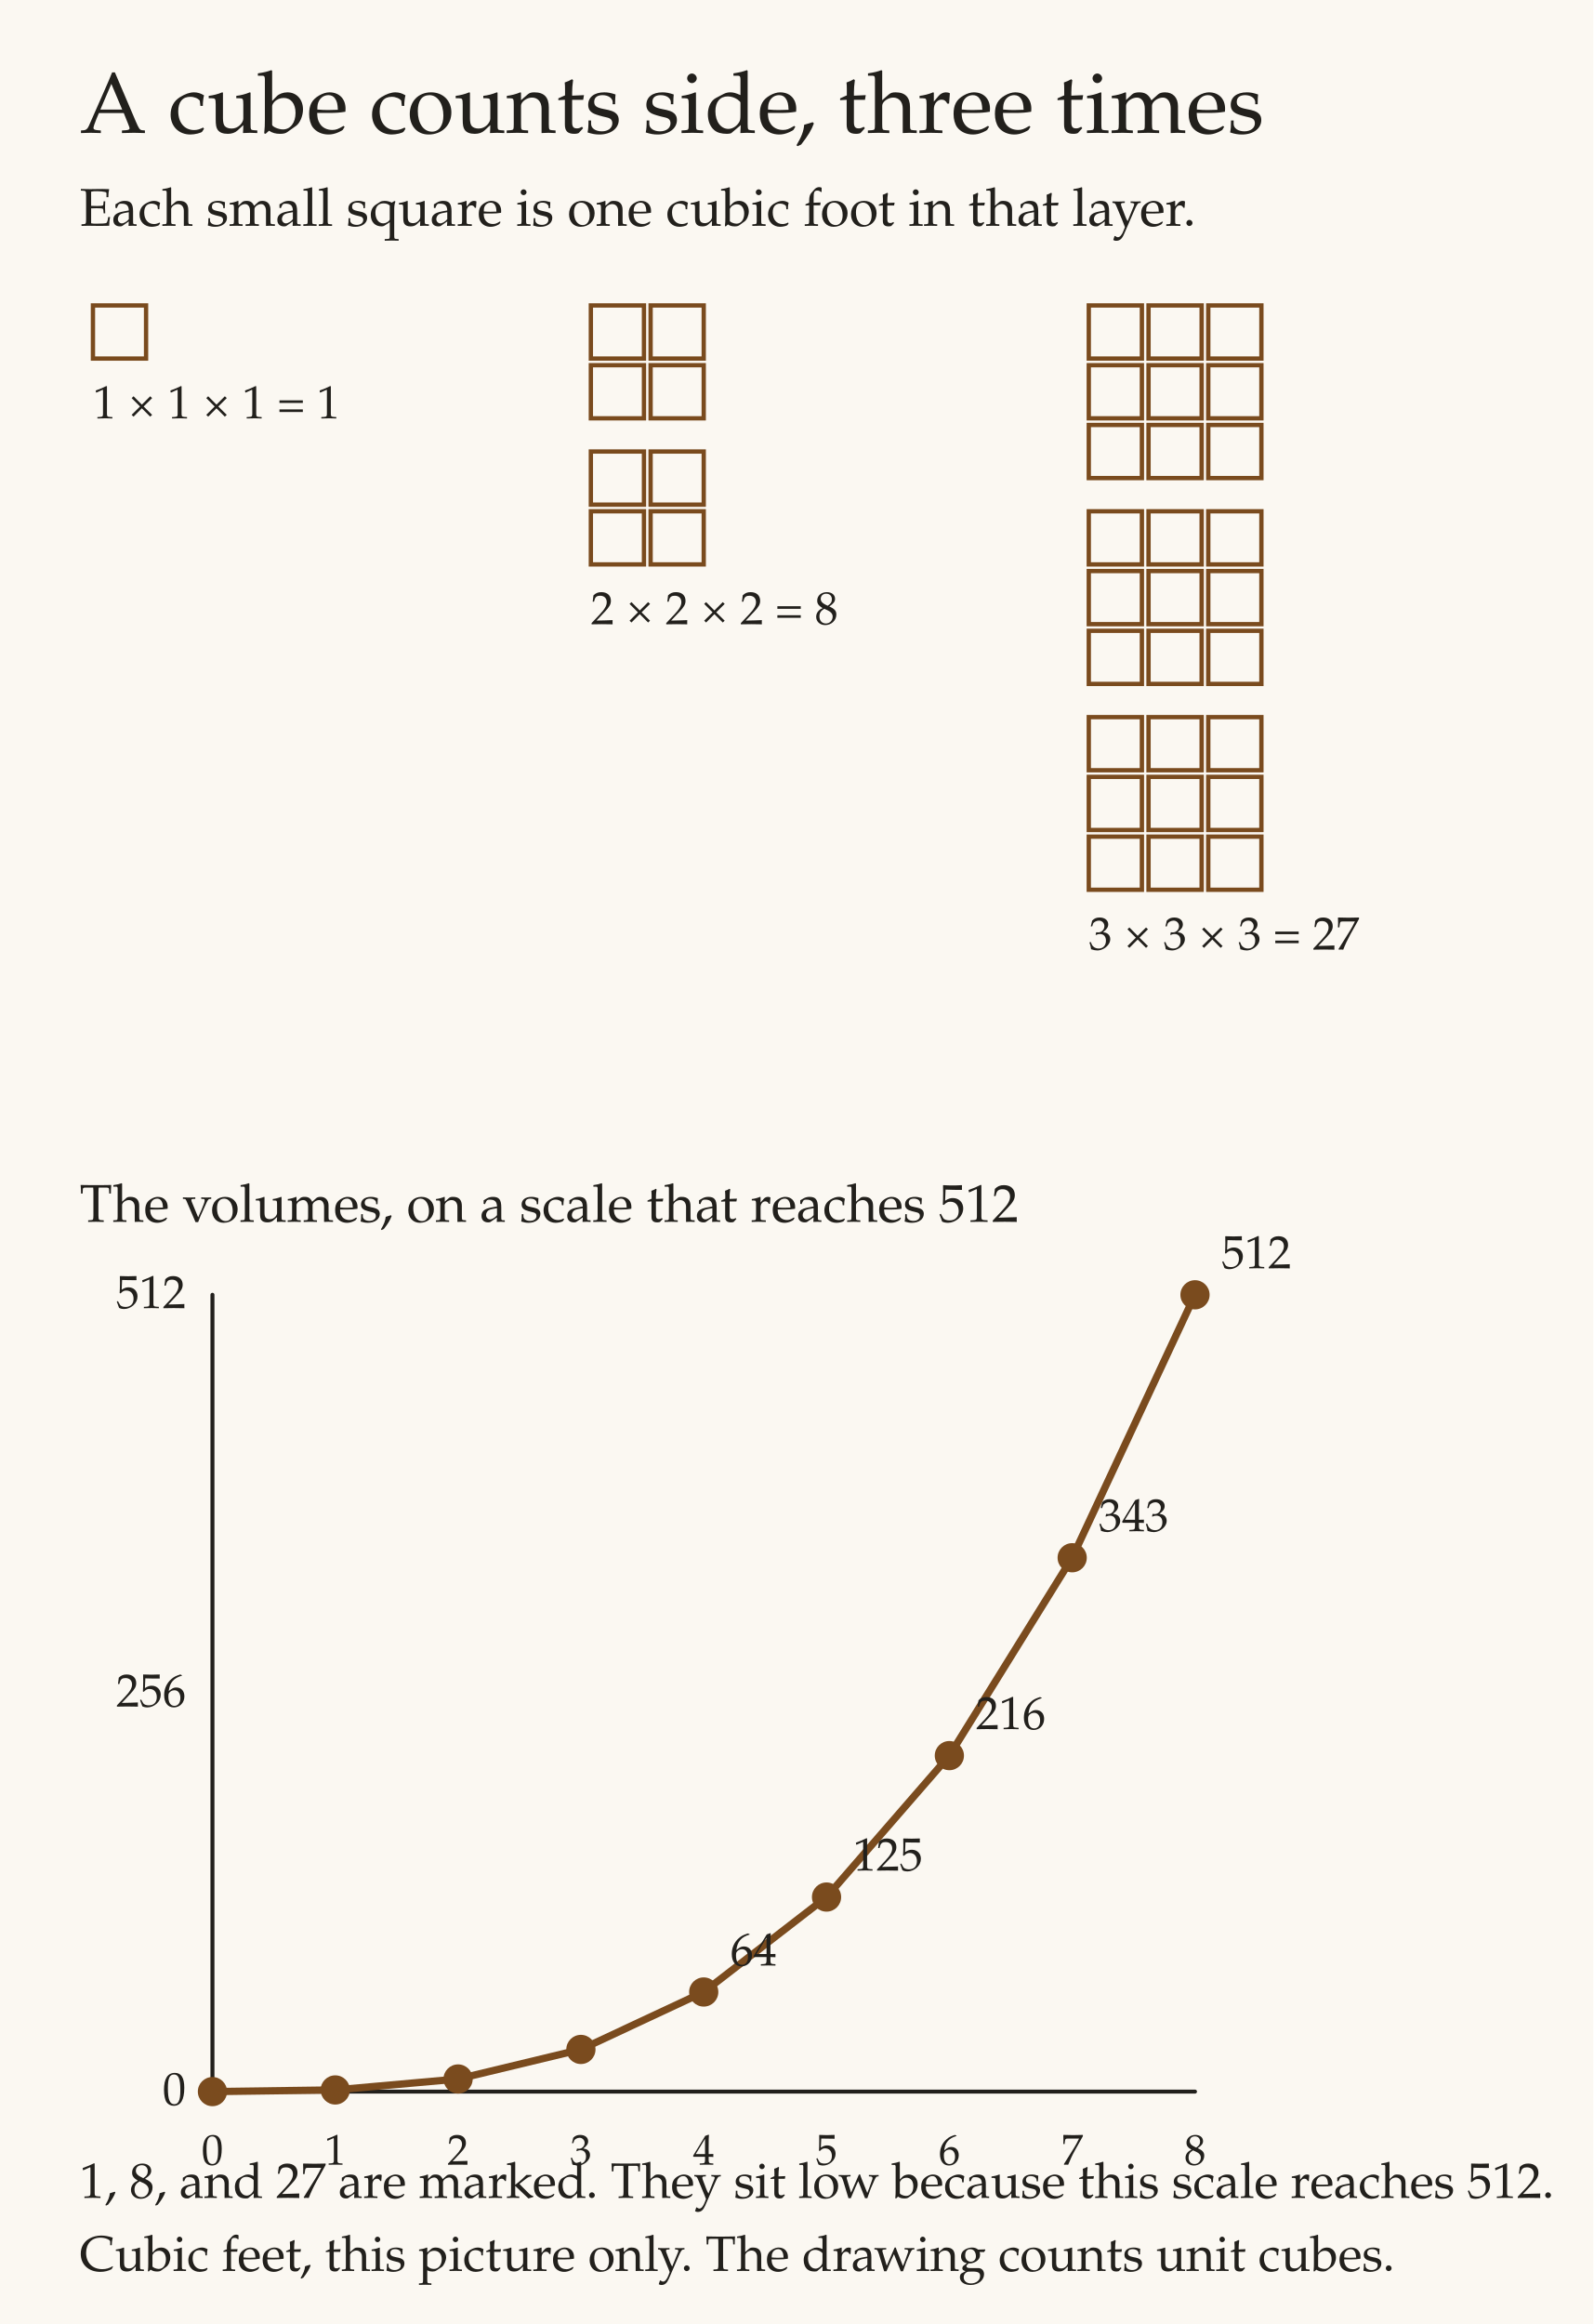
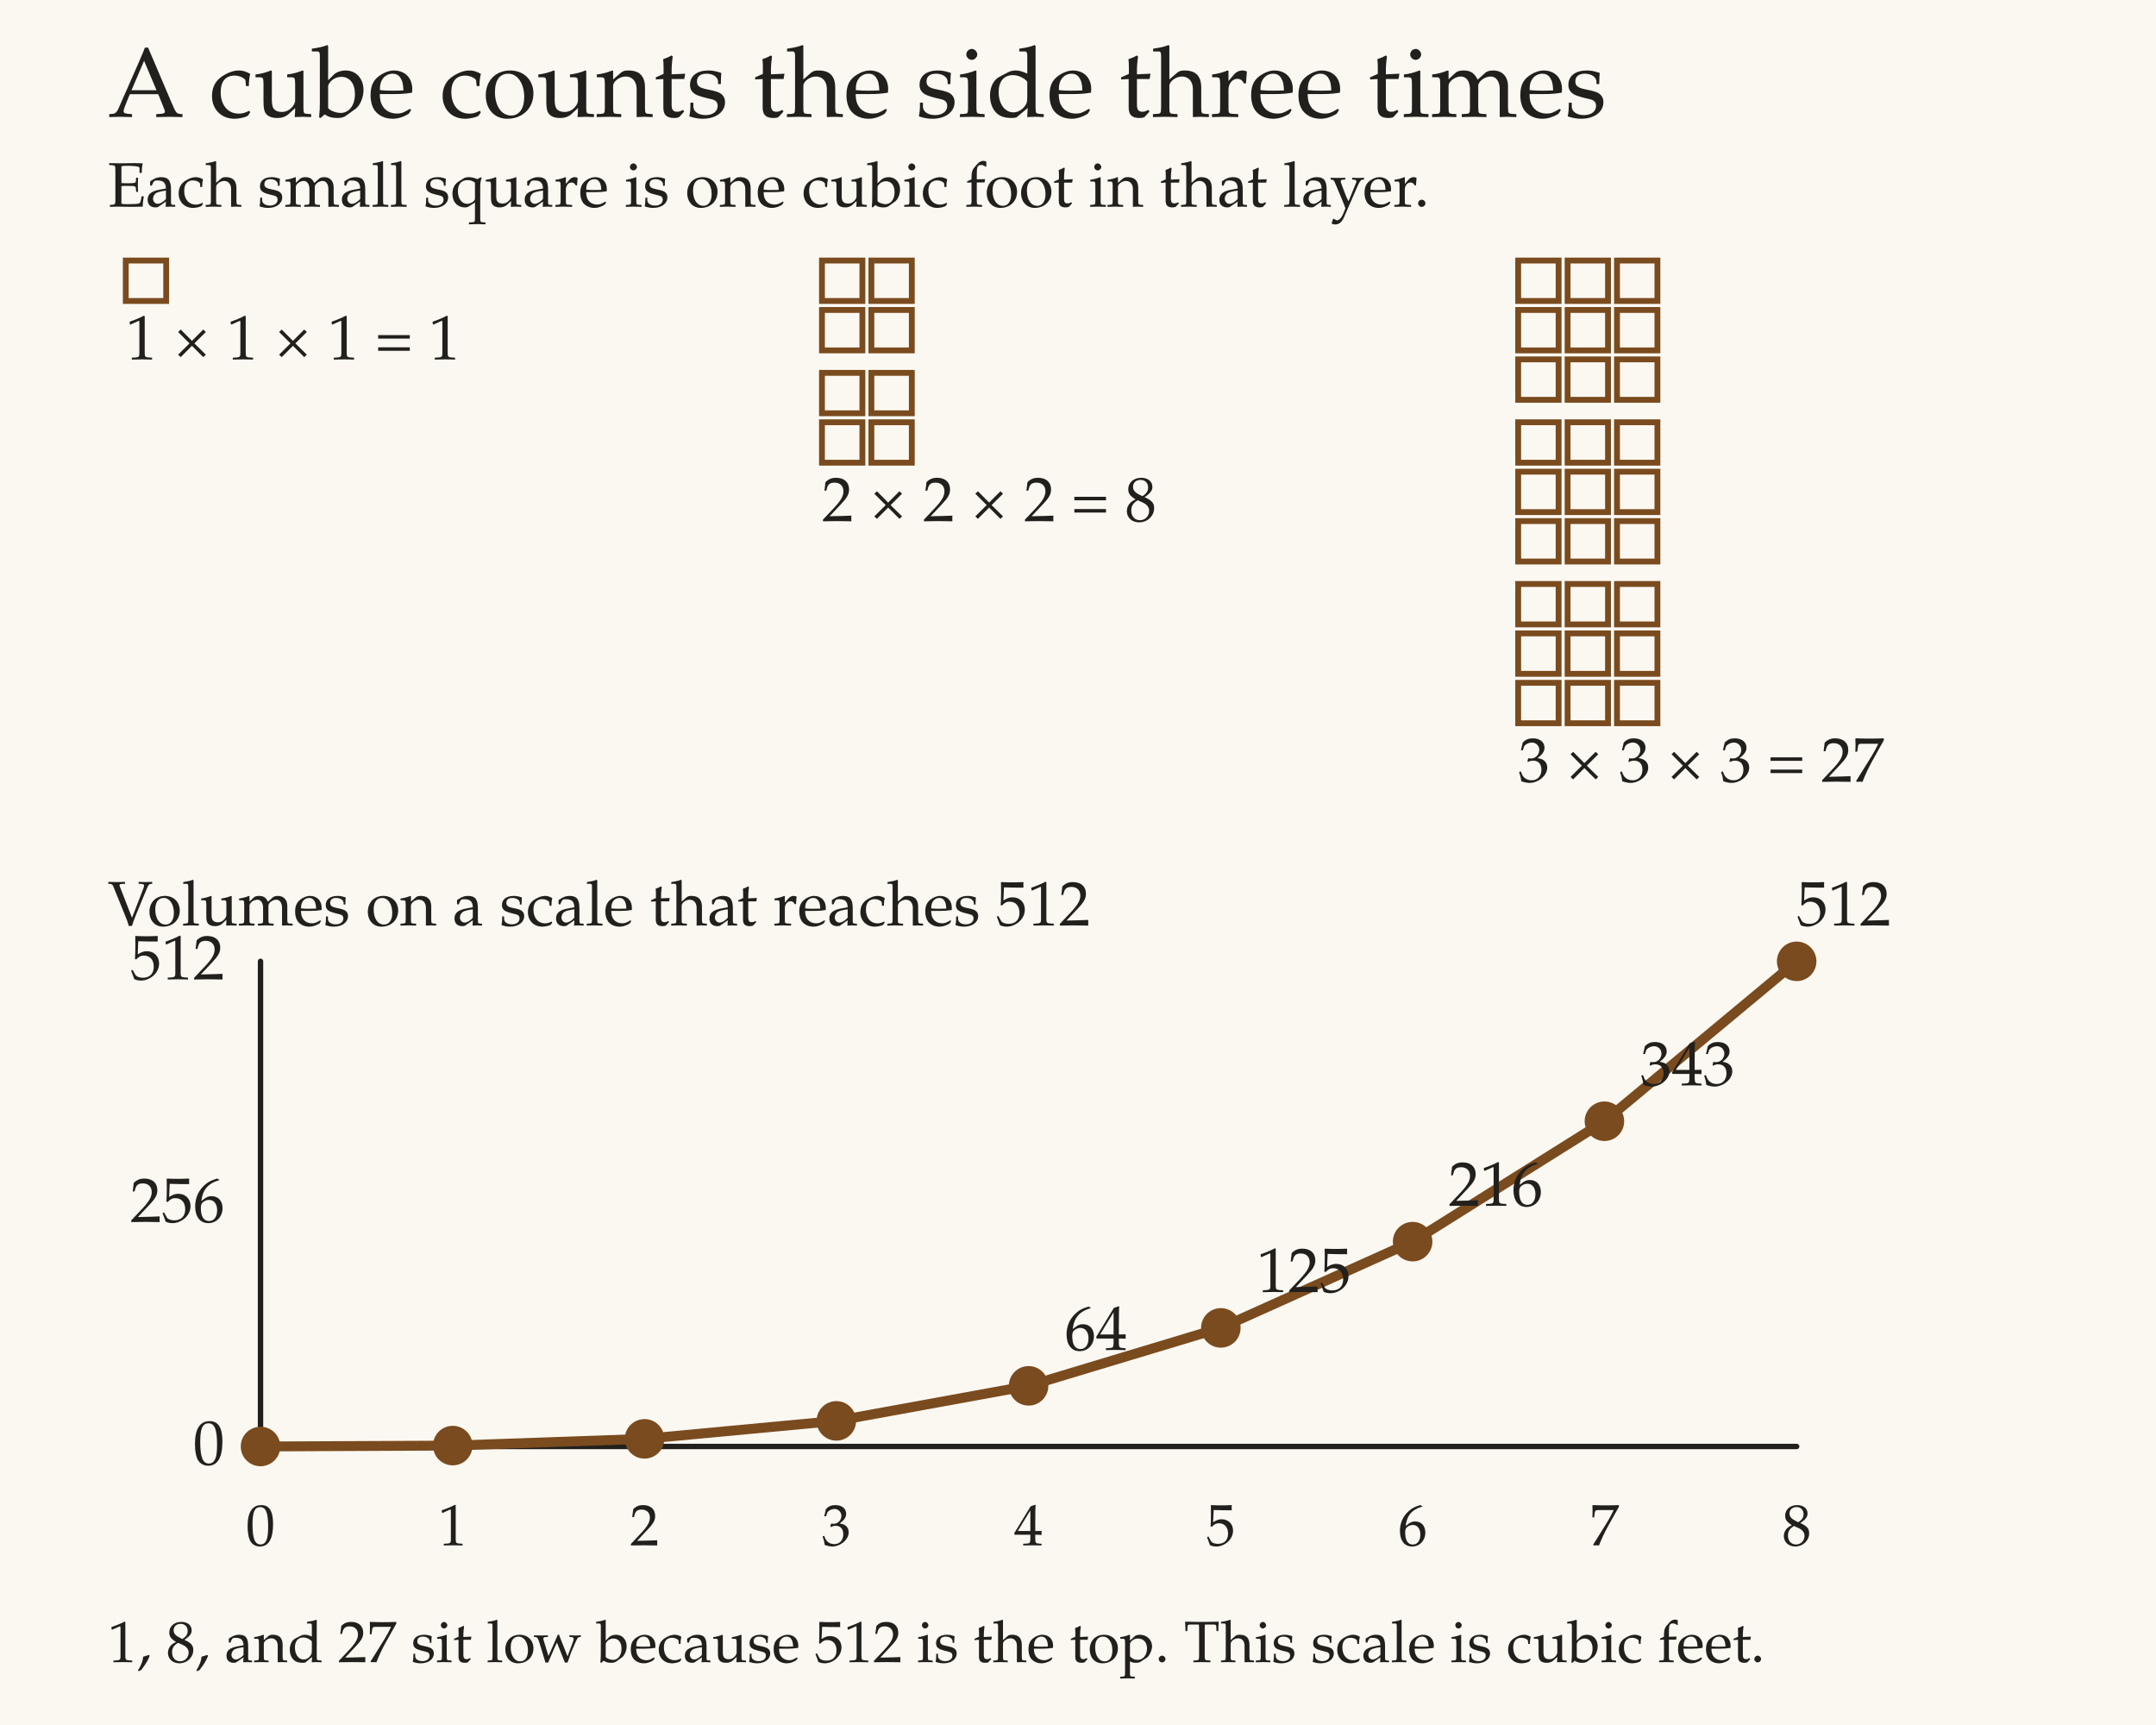
- <svg xmlns="http://www.w3.org/2000/svg" width="480" height="700" viewBox="0 0 480 700" role="img" aria-labelledby="t d">
-   <rect width="480" height="700" fill="#fbf8f2" />
+ <svg xmlns="http://www.w3.org/2000/svg" width="480" height="384" viewBox="0 0 480 384" role="img" aria-labelledby="t d">
+   <rect width="480" height="384" fill="#fbf8f2" />
  <style>text { font-family: Georgia, 'Iowan Old Style', Palatino, 'Palatino Linotype', serif; fill: #22201c; }</style>
-   <text x="24.0" y="40.0" font-size="26" fill="#22201c" text-anchor="start">A cube counts side, three times</text>
-   <text x="24.0" y="68.0" font-size="16" fill="#6b645a" text-anchor="start">Each small square is one cubic foot in that layer.</text>
-   <rect x="28" y="92" width="16" height="16" fill="#fbf8f2" stroke="#7a4b1e" stroke-width="1.3" />
-   <text x="28.0" y="126.0" font-size="14" fill="#22201c" text-anchor="start">1 × 1 × 1 = 1</text>
-   <rect x="178" y="92" width="16" height="16" fill="#fbf8f2" stroke="#7a4b1e" stroke-width="1.3" />
-   <rect x="196" y="92" width="16" height="16" fill="#fbf8f2" stroke="#7a4b1e" stroke-width="1.3" />
-   <rect x="178" y="110" width="16" height="16" fill="#fbf8f2" stroke="#7a4b1e" stroke-width="1.3" />
-   <rect x="196" y="110" width="16" height="16" fill="#fbf8f2" stroke="#7a4b1e" stroke-width="1.3" />
-   <rect x="178" y="136" width="16" height="16" fill="#fbf8f2" stroke="#7a4b1e" stroke-width="1.3" />
-   <rect x="196" y="136" width="16" height="16" fill="#fbf8f2" stroke="#7a4b1e" stroke-width="1.3" />
-   <rect x="178" y="154" width="16" height="16" fill="#fbf8f2" stroke="#7a4b1e" stroke-width="1.3" />
-   <rect x="196" y="154" width="16" height="16" fill="#fbf8f2" stroke="#7a4b1e" stroke-width="1.3" />
-   <text x="178.0" y="188.0" font-size="14" fill="#22201c" text-anchor="start">2 × 2 × 2 = 8</text>
-   <rect x="328" y="92" width="16" height="16" fill="#fbf8f2" stroke="#7a4b1e" stroke-width="1.3" />
-   <rect x="346" y="92" width="16" height="16" fill="#fbf8f2" stroke="#7a4b1e" stroke-width="1.3" />
-   <rect x="364" y="92" width="16" height="16" fill="#fbf8f2" stroke="#7a4b1e" stroke-width="1.3" />
-   <rect x="328" y="110" width="16" height="16" fill="#fbf8f2" stroke="#7a4b1e" stroke-width="1.3" />
-   <rect x="346" y="110" width="16" height="16" fill="#fbf8f2" stroke="#7a4b1e" stroke-width="1.3" />
-   <rect x="364" y="110" width="16" height="16" fill="#fbf8f2" stroke="#7a4b1e" stroke-width="1.3" />
-   <rect x="328" y="128" width="16" height="16" fill="#fbf8f2" stroke="#7a4b1e" stroke-width="1.3" />
-   <rect x="346" y="128" width="16" height="16" fill="#fbf8f2" stroke="#7a4b1e" stroke-width="1.3" />
-   <rect x="364" y="128" width="16" height="16" fill="#fbf8f2" stroke="#7a4b1e" stroke-width="1.3" />
-   <rect x="328" y="154" width="16" height="16" fill="#fbf8f2" stroke="#7a4b1e" stroke-width="1.3" />
-   <rect x="346" y="154" width="16" height="16" fill="#fbf8f2" stroke="#7a4b1e" stroke-width="1.3" />
-   <rect x="364" y="154" width="16" height="16" fill="#fbf8f2" stroke="#7a4b1e" stroke-width="1.3" />
-   <rect x="328" y="172" width="16" height="16" fill="#fbf8f2" stroke="#7a4b1e" stroke-width="1.3" />
-   <rect x="346" y="172" width="16" height="16" fill="#fbf8f2" stroke="#7a4b1e" stroke-width="1.3" />
-   <rect x="364" y="172" width="16" height="16" fill="#fbf8f2" stroke="#7a4b1e" stroke-width="1.3" />
-   <rect x="328" y="190" width="16" height="16" fill="#fbf8f2" stroke="#7a4b1e" stroke-width="1.3" />
-   <rect x="346" y="190" width="16" height="16" fill="#fbf8f2" stroke="#7a4b1e" stroke-width="1.3" />
-   <rect x="364" y="190" width="16" height="16" fill="#fbf8f2" stroke="#7a4b1e" stroke-width="1.3" />
-   <rect x="328" y="216" width="16" height="16" fill="#fbf8f2" stroke="#7a4b1e" stroke-width="1.3" />
-   <rect x="346" y="216" width="16" height="16" fill="#fbf8f2" stroke="#7a4b1e" stroke-width="1.3" />
-   <rect x="364" y="216" width="16" height="16" fill="#fbf8f2" stroke="#7a4b1e" stroke-width="1.3" />
-   <rect x="328" y="234" width="16" height="16" fill="#fbf8f2" stroke="#7a4b1e" stroke-width="1.3" />
-   <rect x="346" y="234" width="16" height="16" fill="#fbf8f2" stroke="#7a4b1e" stroke-width="1.3" />
-   <rect x="364" y="234" width="16" height="16" fill="#fbf8f2" stroke="#7a4b1e" stroke-width="1.3" />
-   <rect x="328" y="252" width="16" height="16" fill="#fbf8f2" stroke="#7a4b1e" stroke-width="1.3" />
-   <rect x="346" y="252" width="16" height="16" fill="#fbf8f2" stroke="#7a4b1e" stroke-width="1.3" />
-   <rect x="364" y="252" width="16" height="16" fill="#fbf8f2" stroke="#7a4b1e" stroke-width="1.3" />
-   <text x="328.0" y="286.0" font-size="14" fill="#22201c" text-anchor="start">3 × 3 × 3 = 27</text>
-   <text x="24.0" y="368.0" font-size="16" fill="#6b645a" text-anchor="start">The volumes, on a scale that reaches 512</text>
-   <line x1="64.0" y1="630.0" x2="360.0" y2="630.0" stroke="#22201c" stroke-width="1.2" stroke-linecap="round" />
-   <line x1="64.0" y1="630.0" x2="64.0" y2="390.0" stroke="#22201c" stroke-width="1.2" stroke-linecap="round" />
-   <text x="56.0" y="634.0" font-size="14" fill="#6b645a" text-anchor="end">0</text>
-   <text x="56.0" y="514.0" font-size="14" fill="#6b645a" text-anchor="end">256</text>
-   <text x="56.0" y="394.0" font-size="14" fill="#6b645a" text-anchor="end">512</text>
-   <polyline points="64.0,630.0 101.0,629.5 138.0,626.2 175.0,617.3 212.0,600.0 249.0,571.4 286.0,528.8 323.0,469.2 360.0,390.0" fill="none" stroke="#7a4b1e" stroke-width="2.2" stroke-linejoin="round" stroke-linecap="round" />
-   <circle cx="64.0" cy="630.0" r="4.4" fill="#7a4b1e" />
-   <text x="64.0" y="652.0" font-size="13" fill="#6b645a" text-anchor="middle">0</text>
-   <circle cx="101.0" cy="629.5" r="4.4" fill="#7a4b1e" />
-   <text x="101.0" y="652.0" font-size="13" fill="#6b645a" text-anchor="middle">1</text>
-   <circle cx="138.0" cy="626.2" r="4.4" fill="#7a4b1e" />
-   <text x="138.0" y="652.0" font-size="13" fill="#6b645a" text-anchor="middle">2</text>
-   <circle cx="175.0" cy="617.3" r="4.4" fill="#7a4b1e" />
-   <text x="175.0" y="652.0" font-size="13" fill="#6b645a" text-anchor="middle">3</text>
-   <circle cx="212.0" cy="600.0" r="4.4" fill="#7a4b1e" />
-   <text x="212.0" y="652.0" font-size="13" fill="#6b645a" text-anchor="middle">4</text>
-   <circle cx="249.0" cy="571.4" r="4.4" fill="#7a4b1e" />
-   <text x="249.0" y="652.0" font-size="13" fill="#6b645a" text-anchor="middle">5</text>
-   <circle cx="286.0" cy="528.8" r="4.4" fill="#7a4b1e" />
-   <text x="286.0" y="652.0" font-size="13" fill="#6b645a" text-anchor="middle">6</text>
-   <circle cx="323.0" cy="469.2" r="4.4" fill="#7a4b1e" />
-   <text x="323.0" y="652.0" font-size="13" fill="#6b645a" text-anchor="middle">7</text>
-   <circle cx="360.0" cy="390.0" r="4.4" fill="#7a4b1e" />
-   <text x="360.0" y="652.0" font-size="13" fill="#6b645a" text-anchor="middle">8</text>
-   <text x="220.0" y="592.0" font-size="14" fill="#22201c" text-anchor="start">64</text>
-   <text x="257.0" y="563.4" font-size="14" fill="#22201c" text-anchor="start">125</text>
-   <text x="294.0" y="520.8" font-size="14" fill="#22201c" text-anchor="start">216</text>
-   <text x="331.0" y="461.2" font-size="14" fill="#22201c" text-anchor="start">343</text>
-   <text x="368.0" y="382.0" font-size="14" fill="#22201c" text-anchor="start">512</text>
-   <text x="24.0" y="662.0" font-size="15" fill="#6b645a" text-anchor="start">1, 8, and 27 are marked. They sit low because this scale reaches 512.</text>
-   <text x="24.0" y="684.0" font-size="15" fill="#6b645a" text-anchor="start">Cubic feet, this picture only. The drawing counts unit cubes.</text>
+   <text x="24.0" y="26.0" font-size="22" fill="#22201c" text-anchor="start">A cube counts the side three times</text>
+   <text x="24.0" y="46.0" font-size="14" fill="#6b645a" text-anchor="start">Each small square is one cubic foot in that layer.</text>
+   <rect x="28" y="58" width="9" height="9" fill="#fbf8f2" stroke="#7a4b1e" stroke-width="1.3" />
+   <text x="28.0" y="80.0" font-size="14" fill="#22201c" text-anchor="start">1 × 1 × 1 = 1</text>
+   <rect x="183" y="58" width="9" height="9" fill="#fbf8f2" stroke="#7a4b1e" stroke-width="1.3" />
+   <rect x="194" y="58" width="9" height="9" fill="#fbf8f2" stroke="#7a4b1e" stroke-width="1.3" />
+   <rect x="183" y="69" width="9" height="9" fill="#fbf8f2" stroke="#7a4b1e" stroke-width="1.3" />
+   <rect x="194" y="69" width="9" height="9" fill="#fbf8f2" stroke="#7a4b1e" stroke-width="1.3" />
+   <rect x="183" y="83" width="9" height="9" fill="#fbf8f2" stroke="#7a4b1e" stroke-width="1.3" />
+   <rect x="194" y="83" width="9" height="9" fill="#fbf8f2" stroke="#7a4b1e" stroke-width="1.3" />
+   <rect x="183" y="94" width="9" height="9" fill="#fbf8f2" stroke="#7a4b1e" stroke-width="1.3" />
+   <rect x="194" y="94" width="9" height="9" fill="#fbf8f2" stroke="#7a4b1e" stroke-width="1.3" />
+   <text x="183.0" y="116.0" font-size="14" fill="#22201c" text-anchor="start">2 × 2 × 2 = 8</text>
+   <rect x="338" y="58" width="9" height="9" fill="#fbf8f2" stroke="#7a4b1e" stroke-width="1.3" />
+   <rect x="349" y="58" width="9" height="9" fill="#fbf8f2" stroke="#7a4b1e" stroke-width="1.3" />
+   <rect x="360" y="58" width="9" height="9" fill="#fbf8f2" stroke="#7a4b1e" stroke-width="1.3" />
+   <rect x="338" y="69" width="9" height="9" fill="#fbf8f2" stroke="#7a4b1e" stroke-width="1.3" />
+   <rect x="349" y="69" width="9" height="9" fill="#fbf8f2" stroke="#7a4b1e" stroke-width="1.3" />
+   <rect x="360" y="69" width="9" height="9" fill="#fbf8f2" stroke="#7a4b1e" stroke-width="1.3" />
+   <rect x="338" y="80" width="9" height="9" fill="#fbf8f2" stroke="#7a4b1e" stroke-width="1.3" />
+   <rect x="349" y="80" width="9" height="9" fill="#fbf8f2" stroke="#7a4b1e" stroke-width="1.3" />
+   <rect x="360" y="80" width="9" height="9" fill="#fbf8f2" stroke="#7a4b1e" stroke-width="1.3" />
+   <rect x="338" y="94" width="9" height="9" fill="#fbf8f2" stroke="#7a4b1e" stroke-width="1.3" />
+   <rect x="349" y="94" width="9" height="9" fill="#fbf8f2" stroke="#7a4b1e" stroke-width="1.3" />
+   <rect x="360" y="94" width="9" height="9" fill="#fbf8f2" stroke="#7a4b1e" stroke-width="1.3" />
+   <rect x="338" y="105" width="9" height="9" fill="#fbf8f2" stroke="#7a4b1e" stroke-width="1.3" />
+   <rect x="349" y="105" width="9" height="9" fill="#fbf8f2" stroke="#7a4b1e" stroke-width="1.3" />
+   <rect x="360" y="105" width="9" height="9" fill="#fbf8f2" stroke="#7a4b1e" stroke-width="1.3" />
+   <rect x="338" y="116" width="9" height="9" fill="#fbf8f2" stroke="#7a4b1e" stroke-width="1.3" />
+   <rect x="349" y="116" width="9" height="9" fill="#fbf8f2" stroke="#7a4b1e" stroke-width="1.3" />
+   <rect x="360" y="116" width="9" height="9" fill="#fbf8f2" stroke="#7a4b1e" stroke-width="1.3" />
+   <rect x="338" y="130" width="9" height="9" fill="#fbf8f2" stroke="#7a4b1e" stroke-width="1.3" />
+   <rect x="349" y="130" width="9" height="9" fill="#fbf8f2" stroke="#7a4b1e" stroke-width="1.3" />
+   <rect x="360" y="130" width="9" height="9" fill="#fbf8f2" stroke="#7a4b1e" stroke-width="1.3" />
+   <rect x="338" y="141" width="9" height="9" fill="#fbf8f2" stroke="#7a4b1e" stroke-width="1.3" />
+   <rect x="349" y="141" width="9" height="9" fill="#fbf8f2" stroke="#7a4b1e" stroke-width="1.3" />
+   <rect x="360" y="141" width="9" height="9" fill="#fbf8f2" stroke="#7a4b1e" stroke-width="1.3" />
+   <rect x="338" y="152" width="9" height="9" fill="#fbf8f2" stroke="#7a4b1e" stroke-width="1.3" />
+   <rect x="349" y="152" width="9" height="9" fill="#fbf8f2" stroke="#7a4b1e" stroke-width="1.3" />
+   <rect x="360" y="152" width="9" height="9" fill="#fbf8f2" stroke="#7a4b1e" stroke-width="1.3" />
+   <text x="338.0" y="174.0" font-size="14" fill="#22201c" text-anchor="start">3 × 3 × 3 = 27</text>
+   <text x="24.0" y="206.0" font-size="14" fill="#6b645a" text-anchor="start">Volumes on a scale that reaches 512</text>
+   <line x1="58.0" y1="322.0" x2="400.0" y2="322.0" stroke="#22201c" stroke-width="1.2" stroke-linecap="round" />
+   <line x1="58.0" y1="322.0" x2="58.0" y2="214.0" stroke="#22201c" stroke-width="1.2" stroke-linecap="round" />
+   <text x="50.0" y="326.0" font-size="14" fill="#6b645a" text-anchor="end">0</text>
+   <text x="50.0" y="272.0" font-size="14" fill="#6b645a" text-anchor="end">256</text>
+   <text x="50.0" y="218.0" font-size="14" fill="#6b645a" text-anchor="end">512</text>
+   <polyline points="58.0,322.0 100.8,321.8 143.5,320.3 186.2,316.3 229.0,308.5 271.8,295.6 314.5,276.4 357.2,249.6 400.0,214.0" fill="none" stroke="#7a4b1e" stroke-width="2.2" stroke-linejoin="round" stroke-linecap="round" />
+   <circle cx="58.0" cy="322.0" r="4.4" fill="#7a4b1e" />
+   <text x="58.0" y="344.0" font-size="13" fill="#6b645a" text-anchor="middle">0</text>
+   <circle cx="100.8" cy="321.8" r="4.4" fill="#7a4b1e" />
+   <text x="100.8" y="344.0" font-size="13" fill="#6b645a" text-anchor="middle">1</text>
+   <circle cx="143.5" cy="320.3" r="4.4" fill="#7a4b1e" />
+   <text x="143.5" y="344.0" font-size="13" fill="#6b645a" text-anchor="middle">2</text>
+   <circle cx="186.2" cy="316.3" r="4.4" fill="#7a4b1e" />
+   <text x="186.2" y="344.0" font-size="13" fill="#6b645a" text-anchor="middle">3</text>
+   <circle cx="229.0" cy="308.5" r="4.4" fill="#7a4b1e" />
+   <text x="229.0" y="344.0" font-size="13" fill="#6b645a" text-anchor="middle">4</text>
+   <circle cx="271.8" cy="295.6" r="4.4" fill="#7a4b1e" />
+   <text x="271.8" y="344.0" font-size="13" fill="#6b645a" text-anchor="middle">5</text>
+   <circle cx="314.5" cy="276.4" r="4.4" fill="#7a4b1e" />
+   <text x="314.5" y="344.0" font-size="13" fill="#6b645a" text-anchor="middle">6</text>
+   <circle cx="357.2" cy="249.6" r="4.4" fill="#7a4b1e" />
+   <text x="357.2" y="344.0" font-size="13" fill="#6b645a" text-anchor="middle">7</text>
+   <circle cx="400.0" cy="214.0" r="4.4" fill="#7a4b1e" />
+   <text x="400.0" y="344.0" font-size="13" fill="#6b645a" text-anchor="middle">8</text>
+   <text x="237.0" y="300.5" font-size="14" fill="#22201c" text-anchor="start">64</text>
+   <text x="279.8" y="287.6" font-size="14" fill="#22201c" text-anchor="start">125</text>
+   <text x="322.5" y="268.4" font-size="14" fill="#22201c" text-anchor="start">216</text>
+   <text x="365.2" y="241.6" font-size="14" fill="#22201c" text-anchor="start">343</text>
+   <text x="400.0" y="206.0" font-size="14" fill="#22201c" text-anchor="start">512</text>
+   <text x="24.0" y="370.0" font-size="13" fill="#6b645a" text-anchor="start">1, 8, and 27 sit low because 512 is the top. This scale is cubic feet.</text>
</svg>
